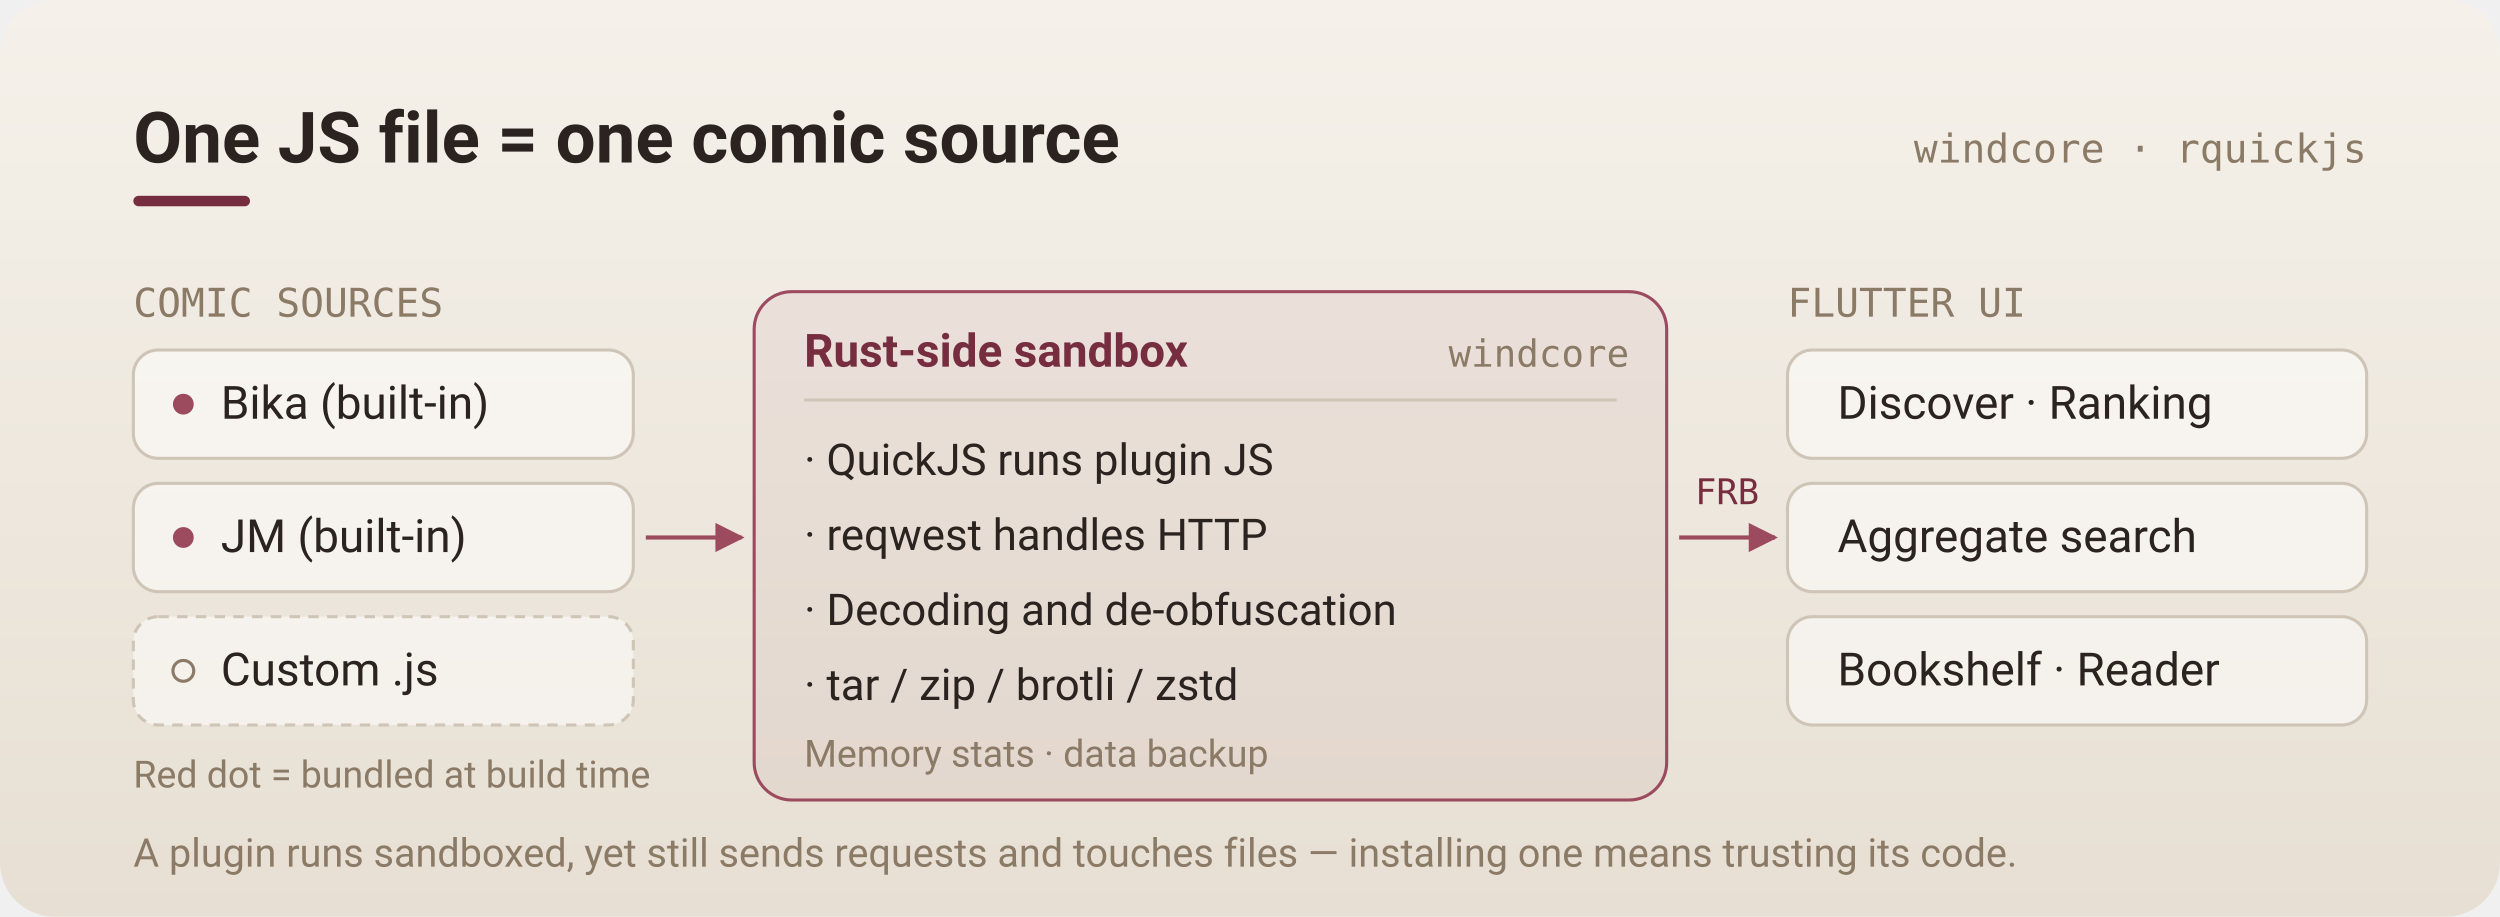
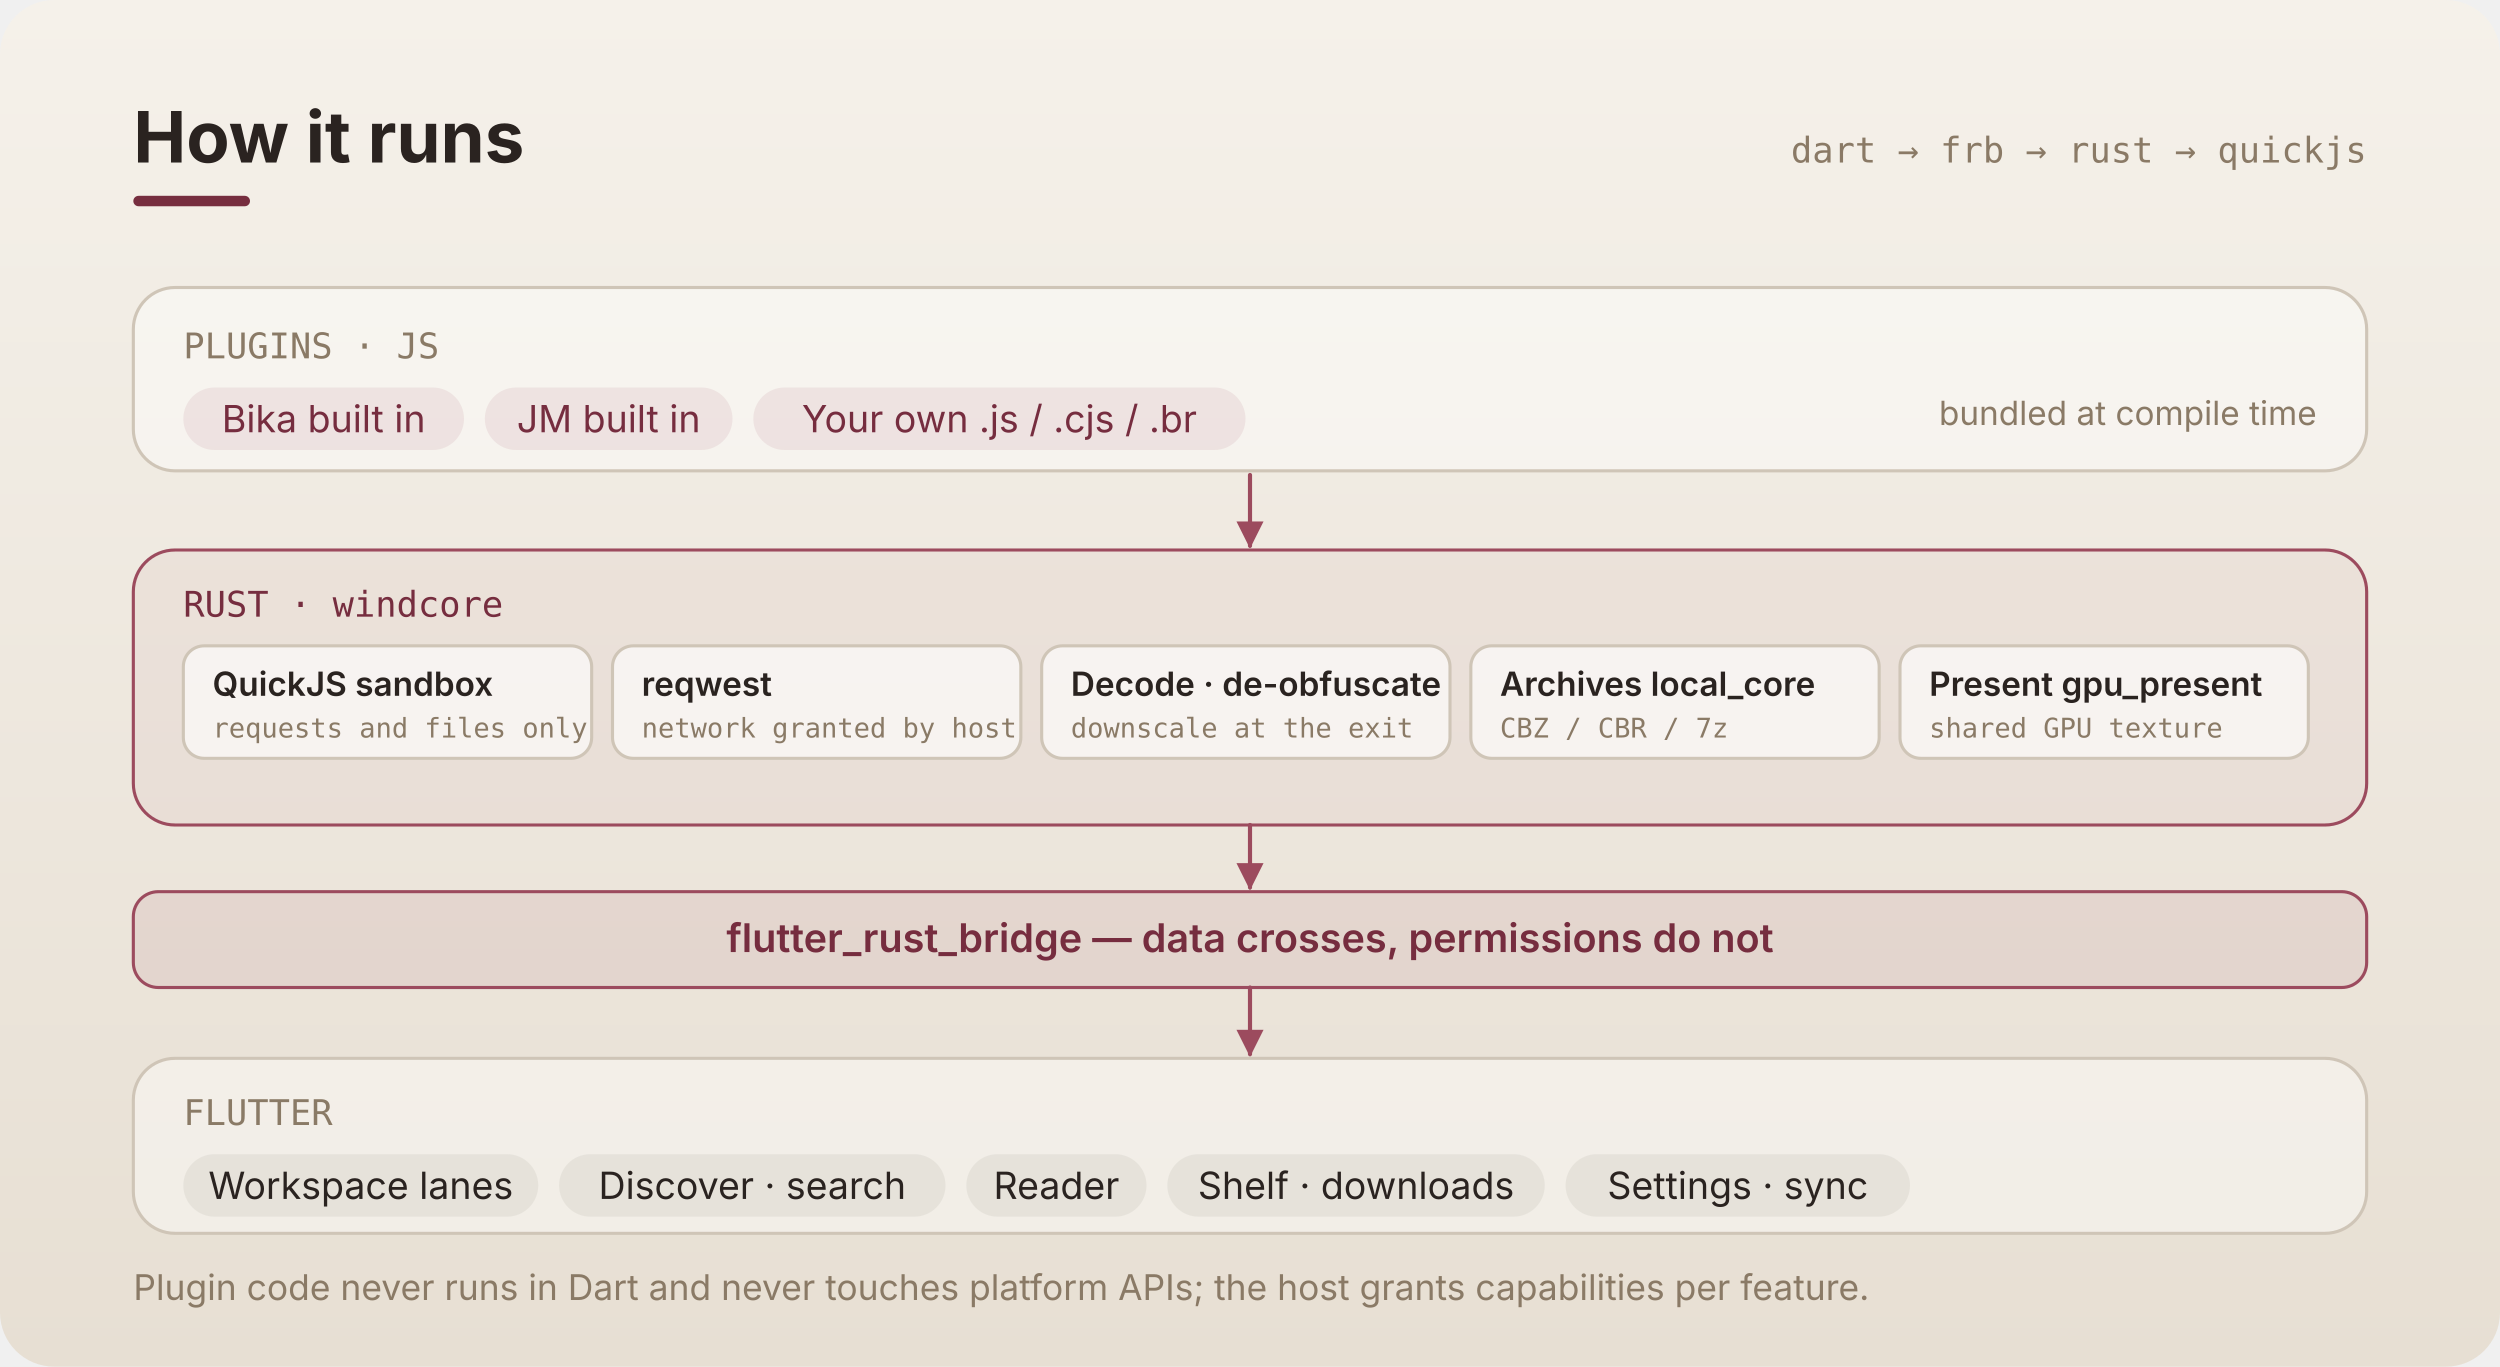
- <svg xmlns="http://www.w3.org/2000/svg" width="1200" height="440" viewBox="0 0 1200 440" role="img" aria-labelledby="title desc">
+ <svg xmlns="http://www.w3.org/2000/svg" width="1200" height="656" viewBox="0 0 1200 656" role="img" aria-labelledby="title desc">
  <defs>
    <linearGradient id="paper" x1="0" y1="0" x2="0" y2="1">
      <stop offset="0" stop-color="#F5F1EA" />
      <stop offset="1" stop-color="#E7DFD3" />
    </linearGradient>
-     <marker id="arrow" viewBox="0 0 10 10" refX="9" refY="5" markerWidth="7" markerHeight="7" orient="auto-start-reverse">
+     <marker id="arrowhead" viewBox="0 0 10 10" refX="9" refY="5" markerWidth="6.5" markerHeight="6.5" orient="auto-start-reverse">
      <path d="M 0 0 L 10 5 L 0 10 z" fill="#9C4B5E" />
    </marker>
  </defs>
-   <rect width="1200" height="440" rx="26" fill="url(#paper)" />
-   <g font-family="-apple-system, BlinkMacSystemFont, 'Segoe UI', Roboto, sans-serif">
-     <text x="64" y="78" font-size="34" font-weight="700" fill="#2A2320">One JS file = one comic source</text>
-     <text x="1136" y="78" font-size="19" text-anchor="end" fill="#8A7A66" font-family="ui-monospace, SFMono-Regular, Menlo, Consolas, monospace">windcore · rquickjs</text>
-     <rect x="64" y="94" width="56" height="5" rx="2.5" fill="#762D3F" />
-     <g id="sources">
-       <text x="64" y="152" font-size="19" fill="#8A7A66" font-family="ui-monospace, SFMono-Regular, Menlo, Consolas, monospace">COMIC SOURCES</text>
-       <g>
-         <rect x="64" y="168" width="240" height="52" rx="12" fill="#FFFFFF" fill-opacity="0.5" stroke="#CFC5B7" stroke-width="1.5" />
-         <circle cx="88" cy="194" r="5" fill="#9C4B5E" />
-         <text x="106" y="201" font-size="22" fill="#2A2320">Bika (built-in)</text>
-       </g>
-       <g>
-         <rect x="64" y="232" width="240" height="52" rx="12" fill="#FFFFFF" fill-opacity="0.5" stroke="#CFC5B7" stroke-width="1.5" />
-         <circle cx="88" cy="258" r="5" fill="#9C4B5E" />
-         <text x="106" y="265" font-size="22" fill="#2A2320">JM (built-in)</text>
-       </g>
-       <g>
-         <rect x="64" y="296" width="240" height="52" rx="12" fill="#FFFFFF" fill-opacity="0.5" stroke="#CFC5B7" stroke-width="1.5" stroke-dasharray="5 4" />
-         <circle cx="88" cy="322" r="5" fill="none" stroke="#8A7A66" stroke-width="1.5" />
-         <text x="106" y="329" font-size="22" fill="#2A2320">Custom .js</text>
-       </g>
-       <text x="64" y="378" font-size="18" fill="#8A7A66">Red dot = bundled at build time</text>
-     </g>
-     <line x1="310" y1="258" x2="356" y2="258" stroke="#9C4B5E" stroke-width="2" marker-end="url(#arrow)" />
-     <g id="runtime">
-       <rect x="362" y="140" width="438" height="244" rx="18" fill="#9C4B5E" fill-opacity="0.07" stroke="#9C4B5E" stroke-width="1.5" />
-       <text x="386" y="176" font-size="22" font-weight="600" fill="#762D3F">Rust-side sandbox</text>
-       <text x="782" y="176" font-size="18" text-anchor="end" fill="#8A7A66" font-family="ui-monospace, SFMono-Regular, Menlo, Consolas, monospace">windcore</text>
-       <line x1="386" y1="192" x2="776" y2="192" stroke="#CFC5B7" stroke-width="1.5" />
-       <g font-size="21" fill="#2A2320">
-         <text x="386" y="228">· QuickJS runs plugin JS</text>
-         <text x="386" y="264">· reqwest handles HTTP</text>
-         <text x="386" y="300">· Decoding and de-obfuscation</text>
-         <text x="386" y="336">· tar / zip / brotli / zstd</text>
-       </g>
-       <text x="386" y="368" font-size="18" fill="#8A7A66">Memory stats · data backup</text>
-     </g>
-     <line x1="806" y1="258" x2="852" y2="258" stroke="#9C4B5E" stroke-width="2" marker-end="url(#arrow)" />
-     <text x="829" y="242" font-size="17" text-anchor="middle" fill="#762D3F" font-family="ui-monospace, SFMono-Regular, Menlo, Consolas, monospace">FRB</text>
-     <g id="ui">
-       <text x="858" y="152" font-size="19" fill="#8A7A66" font-family="ui-monospace, SFMono-Regular, Menlo, Consolas, monospace">FLUTTER UI</text>
-       <g>
-         <rect x="858" y="168" width="278" height="52" rx="12" fill="#FFFFFF" fill-opacity="0.5" stroke="#CFC5B7" stroke-width="1.5" />
-         <text x="882" y="201" font-size="22" fill="#2A2320">Discover · Ranking</text>
-       </g>
-       <g>
-         <rect x="858" y="232" width="278" height="52" rx="12" fill="#FFFFFF" fill-opacity="0.5" stroke="#CFC5B7" stroke-width="1.5" />
-         <text x="882" y="265" font-size="22" fill="#2A2320">Aggregate search</text>
-       </g>
-       <g>
-         <rect x="858" y="296" width="278" height="52" rx="12" fill="#FFFFFF" fill-opacity="0.5" stroke="#CFC5B7" stroke-width="1.5" />
-         <text x="882" y="329" font-size="22" fill="#2A2320">Bookshelf · Reader</text>
-       </g>
-     </g>
-   </g>
-   <text x="64" y="416" font-size="19" fill="#8A7A66" font-family="-apple-system, BlinkMacSystemFont, 'Segoe UI', Roboto, sans-serif">A plugin runs sandboxed, yet still sends requests and touches files — installing one means trusting its code.</text>
+   <rect width="1200" height="656" rx="26" fill="url(#paper)" />
+   <text x="64" y="78" font-family="-apple-system, BlinkMacSystemFont, 'Segoe UI', 'PingFang SC', 'Hiragino Sans GB', 'Microsoft YaHei', sans-serif" font-size="34" font-weight="700" fill="#2A2320">How it runs</text>
+   <text x="1136" y="78" font-family="ui-monospace, SFMono-Regular, Menlo, Consolas, monospace" font-size="17" text-anchor="end" fill="#8A7A66">dart → frb → rust → quickjs</text>
+   <rect x="64" y="94" width="56" height="5" rx="2.5" fill="#762D3F" />
+   <rect x="64" y="138" width="1072" height="88" rx="20" fill="#FFFFFF" fill-opacity="0.42" stroke="#CFC5B7" stroke-width="1.5" />
+   <text x="88" y="172" font-family="ui-monospace, SFMono-Regular, Menlo, Consolas, monospace" font-size="17" fill="#8A7A66">PLUGINS · JS</text>
+   <rect x="88" y="186" width="134.72" height="30" rx="15" fill="#9C4B5E" fill-opacity="0.1" />
+   <text x="155.36" y="207.48" font-family="-apple-system, BlinkMacSystemFont, 'Segoe UI', 'PingFang SC', 'Hiragino Sans GB', 'Microsoft YaHei', sans-serif" font-size="18" text-anchor="middle" fill="#762D3F">Bika built in</text>
+   <rect x="232.72" y="186" width="118.88" height="30" rx="15" fill="#9C4B5E" fill-opacity="0.1" />
+   <text x="292.16" y="207.48" font-family="-apple-system, BlinkMacSystemFont, 'Segoe UI', 'PingFang SC', 'Hiragino Sans GB', 'Microsoft YaHei', sans-serif" font-size="18" text-anchor="middle" fill="#762D3F">JM built in</text>
+   <rect x="361.6" y="186" width="236.24" height="30" rx="15" fill="#9C4B5E" fill-opacity="0.1" />
+   <text x="479.72" y="207.48" font-family="-apple-system, BlinkMacSystemFont, 'Segoe UI', 'PingFang SC', 'Hiragino Sans GB', 'Microsoft YaHei', sans-serif" font-size="18" text-anchor="middle" fill="#762D3F">Your own .js / .cjs / .br</text>
+   <text x="1112" y="204" font-family="-apple-system, BlinkMacSystemFont, 'Segoe UI', 'PingFang SC', 'Hiragino Sans GB', 'Microsoft YaHei', sans-serif" font-size="16" text-anchor="end" fill="#8A7A66">bundled at compile time</text>
+   <line x1="600" y1="228" x2="600" y2="262" stroke="#9C4B5E" stroke-width="2" marker-end="url(#arrowhead)" stroke-linecap="round" />
+   <rect x="64" y="264" width="1072" height="132" rx="20" fill="#9C4B5E" fill-opacity="0.05" stroke="#9C4B5E" stroke-width="1.5" />
+   <text x="88" y="296" font-family="ui-monospace, SFMono-Regular, Menlo, Consolas, monospace" font-size="17" fill="#762D3F">RUST · windcore</text>
+   <rect x="88" y="310" width="196" height="54" rx="10" fill="#FFFFFF" fill-opacity="0.62" stroke="#CFC5B7" stroke-width="1.5" />
+   <text x="102" y="334" font-family="-apple-system, BlinkMacSystemFont, 'Segoe UI', 'PingFang SC', 'Hiragino Sans GB', 'Microsoft YaHei', sans-serif" font-size="16" font-weight="600" fill="#2A2320">QuickJS sandbox</text>
+   <text x="102" y="354" font-family="ui-monospace, SFMono-Regular, Menlo, Consolas, monospace" font-size="13" fill="#8A7A66">requests and files only</text>
+   <rect x="294" y="310" width="196" height="54" rx="10" fill="#FFFFFF" fill-opacity="0.62" stroke="#CFC5B7" stroke-width="1.5" />
+   <text x="308" y="334" font-family="-apple-system, BlinkMacSystemFont, 'Segoe UI', 'PingFang SC', 'Hiragino Sans GB', 'Microsoft YaHei', sans-serif" font-size="16" font-weight="600" fill="#2A2320">reqwest</text>
+   <text x="308" y="354" font-family="ui-monospace, SFMono-Regular, Menlo, Consolas, monospace" font-size="13" fill="#8A7A66">network granted by host</text>
+   <rect x="500" y="310" width="196" height="54" rx="10" fill="#FFFFFF" fill-opacity="0.62" stroke="#CFC5B7" stroke-width="1.5" />
+   <text x="514" y="334" font-family="-apple-system, BlinkMacSystemFont, 'Segoe UI', 'PingFang SC', 'Hiragino Sans GB', 'Microsoft YaHei', sans-serif" font-size="16" font-weight="600" fill="#2A2320">Decode · de-obfuscate</text>
+   <text x="514" y="354" font-family="ui-monospace, SFMono-Regular, Menlo, Consolas, monospace" font-size="13" fill="#8A7A66">downscale at the exit</text>
+   <rect x="706" y="310" width="196" height="54" rx="10" fill="#FFFFFF" fill-opacity="0.62" stroke="#CFC5B7" stroke-width="1.5" />
+   <text x="720" y="334" font-family="-apple-system, BlinkMacSystemFont, 'Segoe UI', 'PingFang SC', 'Hiragino Sans GB', 'Microsoft YaHei', sans-serif" font-size="16" font-weight="600" fill="#2A2320">Archives local_core</text>
+   <text x="720" y="354" font-family="ui-monospace, SFMono-Regular, Menlo, Consolas, monospace" font-size="13" fill="#8A7A66">CBZ / CBR / 7z</text>
+   <rect x="912" y="310" width="196" height="54" rx="10" fill="#FFFFFF" fill-opacity="0.62" stroke="#CFC5B7" stroke-width="1.5" />
+   <text x="926" y="334" font-family="-apple-system, BlinkMacSystemFont, 'Segoe UI', 'PingFang SC', 'Hiragino Sans GB', 'Microsoft YaHei', sans-serif" font-size="16" font-weight="600" fill="#2A2320">Present gpu_present</text>
+   <text x="926" y="354" font-family="ui-monospace, SFMono-Regular, Menlo, Consolas, monospace" font-size="13" fill="#8A7A66">shared GPU texture</text>
+   <line x1="600" y1="396" x2="600" y2="426" stroke="#9C4B5E" stroke-width="2" marker-end="url(#arrowhead)" stroke-linecap="round" />
+   <rect x="64" y="428" width="1072" height="46" rx="12" fill="#9C4B5E" fill-opacity="0.1" stroke="#9C4B5E" stroke-width="1.5" />
+   <text x="600" y="457" font-family="-apple-system, BlinkMacSystemFont, 'Segoe UI', 'PingFang SC', 'Hiragino Sans GB', 'Microsoft YaHei', sans-serif" font-size="19" font-weight="600" text-anchor="middle" fill="#762D3F">flutter_rust_bridge — data crosses, permissions do not</text>
+   <line x1="600" y1="474" x2="600" y2="506" stroke="#9C4B5E" stroke-width="2" marker-end="url(#arrowhead)" stroke-linecap="round" />
+   <rect x="64" y="508" width="1072" height="84" rx="20" fill="#FFFFFF" fill-opacity="0.42" stroke="#CFC5B7" stroke-width="1.5" />
+   <text x="88" y="540" font-family="ui-monospace, SFMono-Regular, Menlo, Consolas, monospace" font-size="17" fill="#8A7A66">FLUTTER</text>
+   <rect x="88" y="554" width="170.36" height="30" rx="15" fill="#2A2320" fill-opacity="0.06" />
+   <text x="173.18" y="575.48" font-family="-apple-system, BlinkMacSystemFont, 'Segoe UI', 'PingFang SC', 'Hiragino Sans GB', 'Microsoft YaHei', sans-serif" font-size="18" text-anchor="middle" fill="#2A2320">Workspace lanes</text>
+   <rect x="268.36" y="554" width="185.48" height="30" rx="15" fill="#2A2320" fill-opacity="0.06" />
+   <text x="361.1" y="575.48" font-family="-apple-system, BlinkMacSystemFont, 'Segoe UI', 'PingFang SC', 'Hiragino Sans GB', 'Microsoft YaHei', sans-serif" font-size="18" text-anchor="middle" fill="#2A2320">Discover · search</text>
+   <rect x="463.84" y="554" width="86.48" height="30" rx="15" fill="#2A2320" fill-opacity="0.06" />
+   <text x="507.08" y="575.48" font-family="-apple-system, BlinkMacSystemFont, 'Segoe UI', 'PingFang SC', 'Hiragino Sans GB', 'Microsoft YaHei', sans-serif" font-size="18" text-anchor="middle" fill="#2A2320">Reader</text>
+   <rect x="560.32" y="554" width="181.16" height="30" rx="15" fill="#2A2320" fill-opacity="0.06" />
+   <text x="650.9" y="575.48" font-family="-apple-system, BlinkMacSystemFont, 'Segoe UI', 'PingFang SC', 'Hiragino Sans GB', 'Microsoft YaHei', sans-serif" font-size="18" text-anchor="middle" fill="#2A2320">Shelf · downloads</text>
+   <rect x="751.48" y="554" width="165.32" height="30" rx="15" fill="#2A2320" fill-opacity="0.06" />
+   <text x="834.14" y="575.48" font-family="-apple-system, BlinkMacSystemFont, 'Segoe UI', 'PingFang SC', 'Hiragino Sans GB', 'Microsoft YaHei', sans-serif" font-size="18" text-anchor="middle" fill="#2A2320">Settings · sync</text>
+   <text x="64" y="624" font-family="-apple-system, BlinkMacSystemFont, 'Segoe UI', 'PingFang SC', 'Hiragino Sans GB', 'Microsoft YaHei', sans-serif" font-size="17" fill="#8A7A66">Plugin code never runs in Dart and never touches platform APIs; the host grants capabilities per feature.</text>
</svg>
